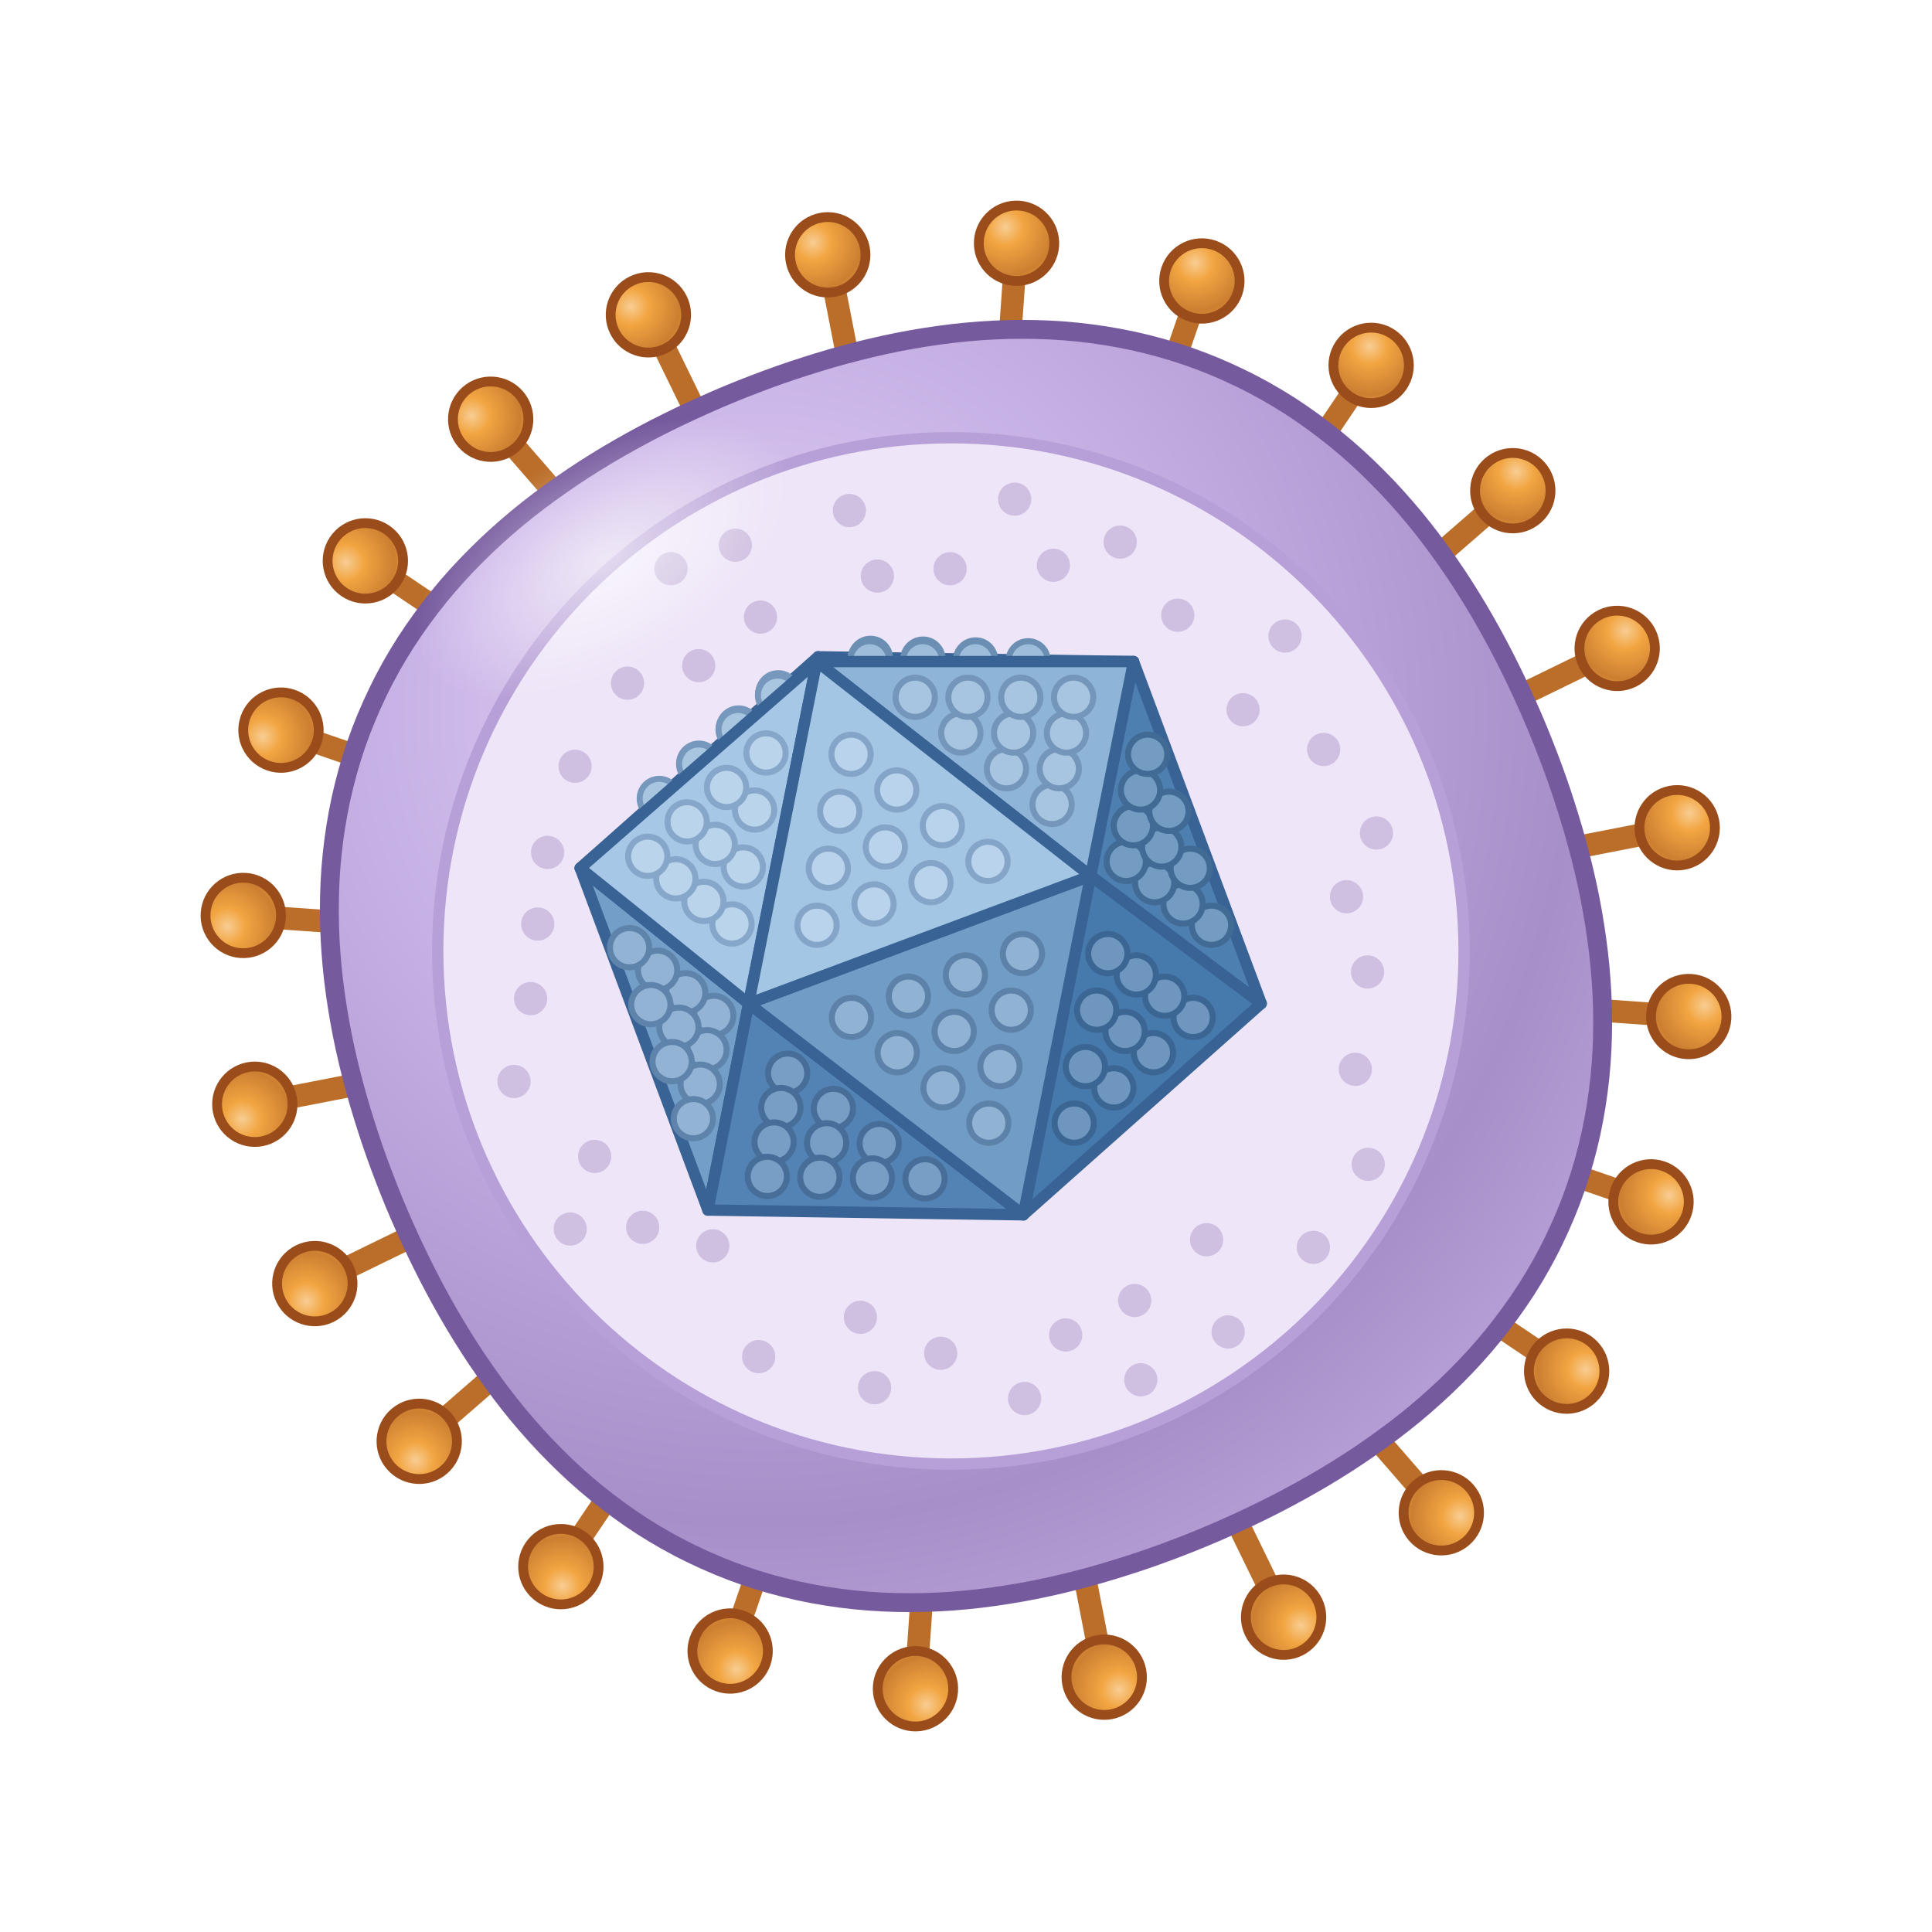
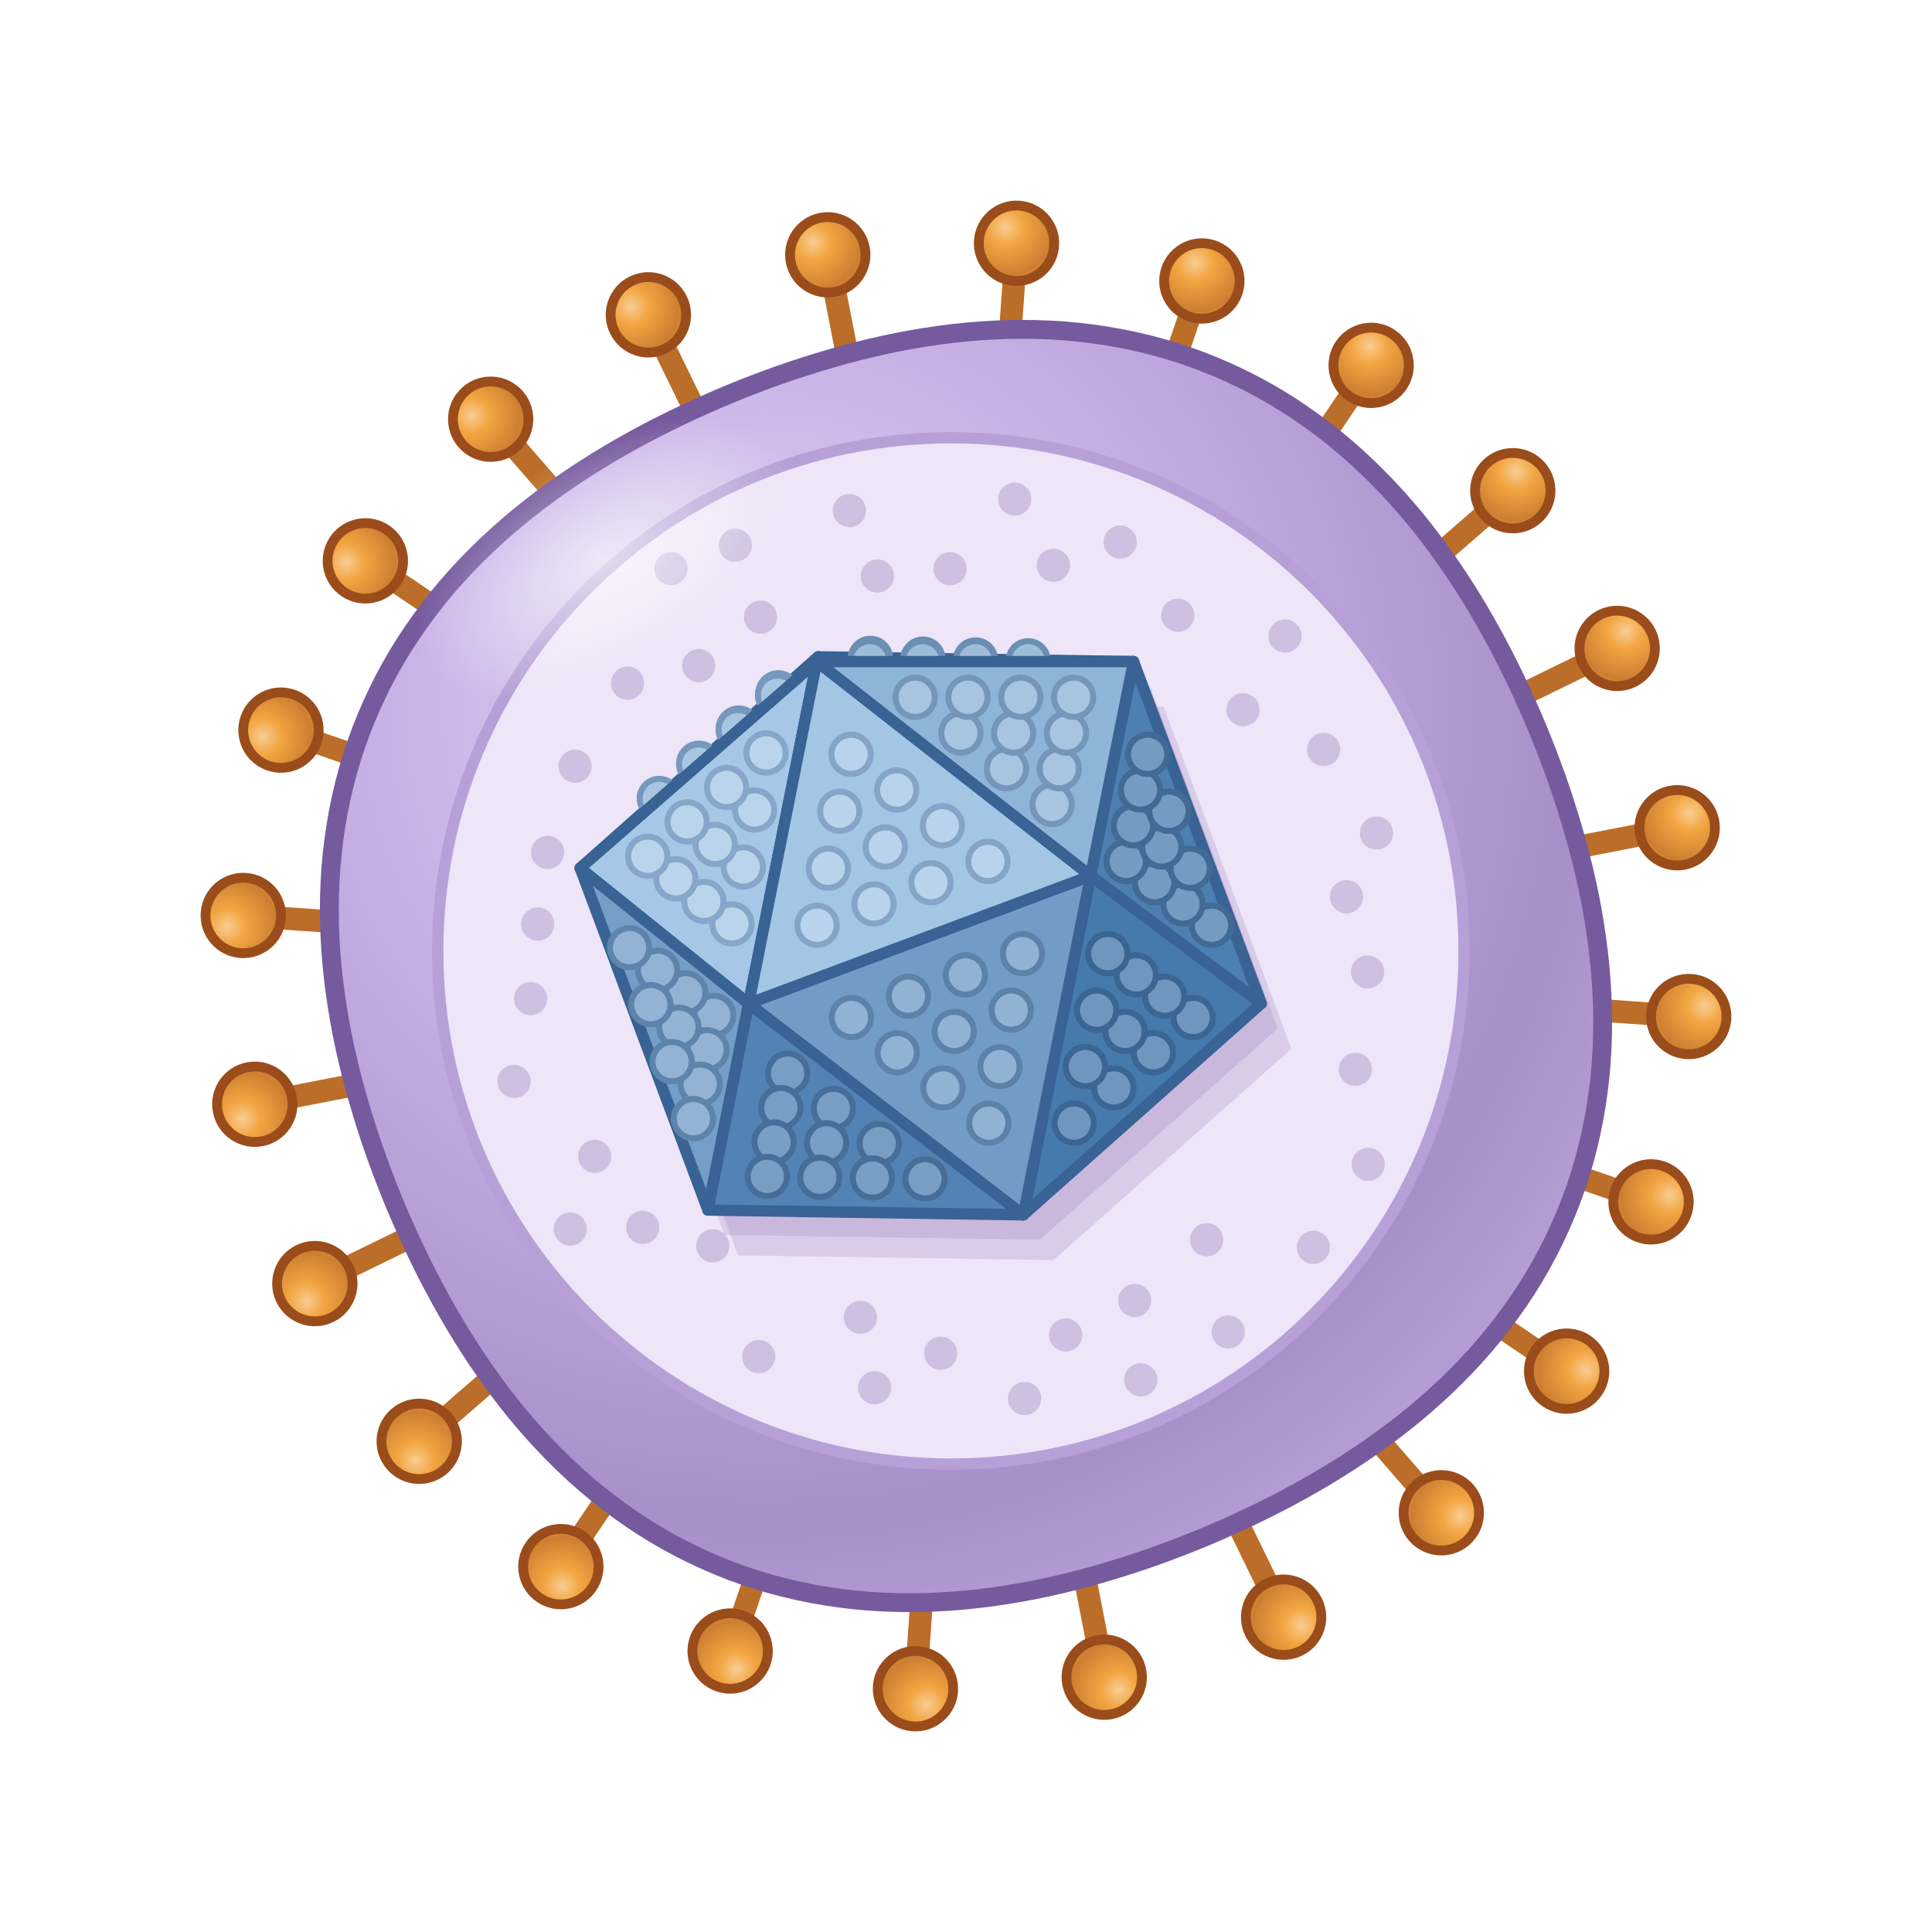
<svg xmlns="http://www.w3.org/2000/svg" viewBox="0 0 256 256" width="256" height="256" role="img" aria-labelledby="herpesvirus-title">
  <defs>
    <radialGradient id="herpesvirus-env" cx="0.34" cy="0.3" r="0.8">
      <stop offset="0" stop-color="#e5d7eb" />
      <stop offset="0.3" stop-color="#CDB8EA" />
      <stop offset="0.8" stop-color="#a78fc9" />
      <stop offset="1" stop-color="#baa4d9" />
    </radialGradient>
    <radialGradient id="herpesvirus-gp" cx="0.34" cy="0.3" r="0.8">
      <stop offset="0" stop-color="#f8cd93" />
      <stop offset="0.3" stop-color="#F2A541" />
      <stop offset="0.8" stop-color="#cc7f31" />
      <stop offset="1" stop-color="#df9239" />
    </radialGradient>
    <radialGradient id="herpesvirus-gloss">
      <stop offset="0" stop-color="#fff" stop-opacity="0.62" />
      <stop offset="1" stop-color="#fff" stop-opacity="0" />
    </radialGradient>
  </defs>
  <g transform="rotate(4 128 128)">
    <line x1="128" y1="46" x2="128" y2="36" stroke="#bb6e29" stroke-width="3" stroke-linecap="round" />
    <circle cx="128" cy="32" r="5" fill="url(#herpesvirus-gp)" stroke="#9a4d1b" stroke-width="1.3" />
  </g>
  <g transform="rotate(19 128 128)">
    <line x1="128" y1="46" x2="128" y2="36" stroke="#bb6e29" stroke-width="3" stroke-linecap="round" />
    <circle cx="128" cy="32" r="5" fill="url(#herpesvirus-gp)" stroke="#9a4d1b" stroke-width="1.3" />
  </g>
  <g transform="rotate(34 128 128)">
    <line x1="128" y1="46" x2="128" y2="36" stroke="#bb6e29" stroke-width="3" stroke-linecap="round" />
    <circle cx="128" cy="32" r="5" fill="url(#herpesvirus-gp)" stroke="#9a4d1b" stroke-width="1.3" />
  </g>
  <g transform="rotate(49 128 128)">
    <line x1="128" y1="46" x2="128" y2="36" stroke="#bb6e29" stroke-width="3" stroke-linecap="round" />
    <circle cx="128" cy="32" r="5" fill="url(#herpesvirus-gp)" stroke="#9a4d1b" stroke-width="1.3" />
  </g>
  <g transform="rotate(64 128 128)">
    <line x1="128" y1="46" x2="128" y2="36" stroke="#bb6e29" stroke-width="3" stroke-linecap="round" />
    <circle cx="128" cy="32" r="5" fill="url(#herpesvirus-gp)" stroke="#9a4d1b" stroke-width="1.3" />
  </g>
  <g transform="rotate(79 128 128)">
    <line x1="128" y1="46" x2="128" y2="36" stroke="#bb6e29" stroke-width="3" stroke-linecap="round" />
    <circle cx="128" cy="32" r="5" fill="url(#herpesvirus-gp)" stroke="#9a4d1b" stroke-width="1.3" />
  </g>
  <g transform="rotate(94 128 128)">
    <line x1="128" y1="46" x2="128" y2="36" stroke="#bb6e29" stroke-width="3" stroke-linecap="round" />
    <circle cx="128" cy="32" r="5" fill="url(#herpesvirus-gp)" stroke="#9a4d1b" stroke-width="1.3" />
  </g>
  <g transform="rotate(109 128 128)">
    <line x1="128" y1="46" x2="128" y2="36" stroke="#bb6e29" stroke-width="3" stroke-linecap="round" />
    <circle cx="128" cy="32" r="5" fill="url(#herpesvirus-gp)" stroke="#9a4d1b" stroke-width="1.3" />
  </g>
  <g transform="rotate(124 128 128)">
    <line x1="128" y1="46" x2="128" y2="36" stroke="#bb6e29" stroke-width="3" stroke-linecap="round" />
    <circle cx="128" cy="32" r="5" fill="url(#herpesvirus-gp)" stroke="#9a4d1b" stroke-width="1.3" />
  </g>
  <g transform="rotate(139 128 128)">
    <line x1="128" y1="46" x2="128" y2="36" stroke="#bb6e29" stroke-width="3" stroke-linecap="round" />
    <circle cx="128" cy="32" r="5" fill="url(#herpesvirus-gp)" stroke="#9a4d1b" stroke-width="1.3" />
  </g>
  <g transform="rotate(154 128 128)">
    <line x1="128" y1="46" x2="128" y2="36" stroke="#bb6e29" stroke-width="3" stroke-linecap="round" />
    <circle cx="128" cy="32" r="5" fill="url(#herpesvirus-gp)" stroke="#9a4d1b" stroke-width="1.3" />
  </g>
  <g transform="rotate(169 128 128)">
    <line x1="128" y1="46" x2="128" y2="36" stroke="#bb6e29" stroke-width="3" stroke-linecap="round" />
    <circle cx="128" cy="32" r="5" fill="url(#herpesvirus-gp)" stroke="#9a4d1b" stroke-width="1.3" />
  </g>
  <g transform="rotate(184 128 128)">
    <line x1="128" y1="46" x2="128" y2="36" stroke="#bb6e29" stroke-width="3" stroke-linecap="round" />
    <circle cx="128" cy="32" r="5" fill="url(#herpesvirus-gp)" stroke="#9a4d1b" stroke-width="1.3" />
  </g>
  <g transform="rotate(199 128 128)">
    <line x1="128" y1="46" x2="128" y2="36" stroke="#bb6e29" stroke-width="3" stroke-linecap="round" />
    <circle cx="128" cy="32" r="5" fill="url(#herpesvirus-gp)" stroke="#9a4d1b" stroke-width="1.3" />
  </g>
  <g transform="rotate(214 128 128)">
    <line x1="128" y1="46" x2="128" y2="36" stroke="#bb6e29" stroke-width="3" stroke-linecap="round" />
    <circle cx="128" cy="32" r="5" fill="url(#herpesvirus-gp)" stroke="#9a4d1b" stroke-width="1.3" />
  </g>
  <g transform="rotate(229 128 128)">
    <line x1="128" y1="46" x2="128" y2="36" stroke="#bb6e29" stroke-width="3" stroke-linecap="round" />
    <circle cx="128" cy="32" r="5" fill="url(#herpesvirus-gp)" stroke="#9a4d1b" stroke-width="1.3" />
  </g>
  <g transform="rotate(244 128 128)">
    <line x1="128" y1="46" x2="128" y2="36" stroke="#bb6e29" stroke-width="3" stroke-linecap="round" />
    <circle cx="128" cy="32" r="5" fill="url(#herpesvirus-gp)" stroke="#9a4d1b" stroke-width="1.3" />
  </g>
  <g transform="rotate(259 128 128)">
    <line x1="128" y1="46" x2="128" y2="36" stroke="#bb6e29" stroke-width="3" stroke-linecap="round" />
    <circle cx="128" cy="32" r="5" fill="url(#herpesvirus-gp)" stroke="#9a4d1b" stroke-width="1.3" />
  </g>
  <g transform="rotate(274 128 128)">
    <line x1="128" y1="46" x2="128" y2="36" stroke="#bb6e29" stroke-width="3" stroke-linecap="round" />
    <circle cx="128" cy="32" r="5" fill="url(#herpesvirus-gp)" stroke="#9a4d1b" stroke-width="1.3" />
  </g>
  <g transform="rotate(289 128 128)">
    <line x1="128" y1="46" x2="128" y2="36" stroke="#bb6e29" stroke-width="3" stroke-linecap="round" />
    <circle cx="128" cy="32" r="5" fill="url(#herpesvirus-gp)" stroke="#9a4d1b" stroke-width="1.3" />
  </g>
  <g transform="rotate(304 128 128)">
    <line x1="128" y1="46" x2="128" y2="36" stroke="#bb6e29" stroke-width="3" stroke-linecap="round" />
    <circle cx="128" cy="32" r="5" fill="url(#herpesvirus-gp)" stroke="#9a4d1b" stroke-width="1.3" />
  </g>
  <g transform="rotate(319 128 128)">
    <line x1="128" y1="46" x2="128" y2="36" stroke="#bb6e29" stroke-width="3" stroke-linecap="round" />
    <circle cx="128" cy="32" r="5" fill="url(#herpesvirus-gp)" stroke="#9a4d1b" stroke-width="1.3" />
  </g>
  <g transform="rotate(334 128 128)">
    <line x1="128" y1="46" x2="128" y2="36" stroke="#bb6e29" stroke-width="3" stroke-linecap="round" />
    <circle cx="128" cy="32" r="5" fill="url(#herpesvirus-gp)" stroke="#9a4d1b" stroke-width="1.3" />
  </g>
  <g transform="rotate(349 128 128)">
    <line x1="128" y1="46" x2="128" y2="36" stroke="#bb6e29" stroke-width="3" stroke-linecap="round" />
    <circle cx="128" cy="32" r="5" fill="url(#herpesvirus-gp)" stroke="#9a4d1b" stroke-width="1.3" />
  </g>
  <path d="M212 128C212.23 130.44 212.36 132.91 212.36 135.38C212.36 137.85 212.25 140.34 211.99 142.81C211.73 145.28 211.34 147.76 210.81 150.19C210.28 152.62 209.6 155.05 208.79 157.4C207.97 159.76 207 162.09 205.91 164.33C204.83 166.58 203.59 168.77 202.25 170.87C200.9 172.96 199.42 174.99 197.86 176.92C196.3 178.85 194.62 180.69 192.87 182.43C191.13 184.18 189.28 185.83 187.4 187.4C185.51 188.96 183.55 190.43 181.55 191.82C179.56 193.22 177.51 194.52 175.44 195.76C173.37 196.99 171.26 198.15 169.13 199.25C167 200.34 164.85 201.37 162.67 202.34C160.49 203.32 158.29 204.23 156.06 205.08C153.83 205.94 151.57 206.74 149.29 207.46C147.01 208.19 144.7 208.87 142.36 209.46C140.02 210.05 137.66 210.58 135.26 211C132.87 211.42 130.44 211.77 128 212C125.56 212.23 123.09 212.36 120.62 212.36C118.15 212.36 115.66 212.25 113.19 211.99C110.72 211.73 108.24 211.34 105.81 210.81C103.38 210.28 100.95 209.6 98.6 208.79C96.24 207.97 93.91 207 91.67 205.91C89.42 204.83 87.23 203.59 85.13 202.25C83.04 200.9 81.01 199.42 79.08 197.86C77.15 196.3 75.31 194.62 73.57 192.87C71.82 191.13 70.17 189.28 68.6 187.4C67.04 185.51 65.57 183.55 64.18 181.55C62.78 179.56 61.48 177.51 60.24 175.44C59.01 173.37 57.85 171.26 56.75 169.13C55.66 167 54.63 164.85 53.66 162.67C52.68 160.49 51.77 158.29 50.92 156.06C50.06 153.83 49.26 151.57 48.54 149.29C47.81 147.01 47.13 144.7 46.54 142.36C45.95 140.02 45.42 137.66 45 135.26C44.58 132.87 44.23 130.44 44 128C43.77 125.56 43.64 123.09 43.64 120.62C43.64 118.15 43.75 115.66 44.01 113.19C44.27 110.72 44.66 108.24 45.19 105.81C45.72 103.38 46.4 100.95 47.21 98.6C48.03 96.24 49 93.91 50.09 91.67C51.17 89.42 52.41 87.23 53.75 85.13C55.1 83.04 56.58 81.01 58.14 79.08C59.7 77.15 61.38 75.31 63.13 73.57C64.87 71.82 66.72 70.17 68.6 68.6C70.49 67.04 72.45 65.57 74.45 64.18C76.44 62.78 78.49 61.48 80.56 60.24C82.63 59.01 84.74 57.85 86.87 56.75C89 55.66 91.15 54.63 93.33 53.66C95.51 52.68 97.71 51.77 99.94 50.92C102.17 50.06 104.43 49.26 106.71 48.54C108.99 47.81 111.3 47.13 113.64 46.54C115.98 45.95 118.34 45.42 120.74 45C123.13 44.58 125.56 44.23 128 44C130.44 43.77 132.91 43.64 135.38 43.64C137.85 43.64 140.34 43.75 142.81 44.01C145.28 44.27 147.76 44.66 150.19 45.19C152.62 45.72 155.05 46.4 157.4 47.21C159.76 48.03 162.09 49 164.33 50.09C166.58 51.17 168.77 52.41 170.87 53.75C172.96 55.1 174.99 56.58 176.92 58.14C178.85 59.7 180.69 61.38 182.43 63.13C184.18 64.87 185.83 66.72 187.4 68.6C188.96 70.49 190.43 72.45 191.82 74.45C193.22 76.44 194.52 78.49 195.76 80.56C196.99 82.63 198.15 84.74 199.25 86.87C200.34 89 201.37 91.15 202.34 93.33C203.32 95.51 204.23 97.71 205.08 99.94C205.94 102.17 206.74 104.43 207.46 106.71C208.19 108.99 208.87 111.3 209.46 113.64C210.05 115.98 210.58 118.34 211 120.74C211.42 123.13 211.77 125.56 212 128Z" fill="url(#herpesvirus-env)" stroke="#765a9e" stroke-width="2.5" />
  <circle cx="126" cy="126" r="68" fill="#EEE5F8" stroke="#b7a0d7" stroke-width="1.5" />
  <circle cx="97.44" cy="72.25" r="2.2" fill="#baa6d2" opacity="0.6" />
  <circle cx="125.89" cy="75.36" r="2.2" fill="#baa6d2" opacity="0.6" />
  <circle cx="78.8" cy="153.23" r="2.2" fill="#baa6d2" opacity="0.6" />
  <circle cx="181.3" cy="154.28" r="2.2" fill="#baa6d2" opacity="0.6" />
  <circle cx="148.43" cy="71.83" r="2.2" fill="#baa6d2" opacity="0.6" />
  <circle cx="100.53" cy="179.76" r="2.2" fill="#baa6d2" opacity="0.6" />
  <circle cx="76.2" cy="101.53" r="2.2" fill="#baa6d2" opacity="0.6" />
  <circle cx="116.26" cy="76.33" r="2.2" fill="#baa6d2" opacity="0.6" />
  <circle cx="112.55" cy="67.65" r="2.2" fill="#baa6d2" opacity="0.6" />
  <circle cx="156.06" cy="81.52" r="2.2" fill="#baa6d2" opacity="0.6" />
  <circle cx="170.27" cy="84.28" r="2.2" fill="#baa6d2" opacity="0.6" />
  <circle cx="134.45" cy="66.14" r="2.2" fill="#baa6d2" opacity="0.6" />
  <circle cx="182.39" cy="110.38" r="2.2" fill="#baa6d2" opacity="0.6" />
  <circle cx="92.58" cy="88.2" r="2.2" fill="#baa6d2" opacity="0.6" />
  <circle cx="150.35" cy="172.32" r="2.2" fill="#baa6d2" opacity="0.6" />
  <circle cx="115.89" cy="183.88" r="2.2" fill="#baa6d2" opacity="0.6" />
  <circle cx="88.91" cy="75.35" r="2.2" fill="#baa6d2" opacity="0.6" />
  <circle cx="85.16" cy="162.63" r="2.2" fill="#baa6d2" opacity="0.6" />
  <circle cx="181.21" cy="128.79" r="2.2" fill="#baa6d2" opacity="0.6" />
  <circle cx="179.59" cy="141.69" r="2.2" fill="#baa6d2" opacity="0.6" />
  <circle cx="72.56" cy="112.95" r="2.2" fill="#baa6d2" opacity="0.6" />
  <circle cx="162.74" cy="176.49" r="2.2" fill="#baa6d2" opacity="0.6" />
  <circle cx="175.39" cy="99.31" r="2.2" fill="#baa6d2" opacity="0.6" />
  <circle cx="135.76" cy="185.31" r="2.2" fill="#baa6d2" opacity="0.6" />
  <circle cx="174.03" cy="165.28" r="2.2" fill="#baa6d2" opacity="0.6" />
  <circle cx="70.31" cy="132.32" r="2.2" fill="#baa6d2" opacity="0.6" />
  <circle cx="68.11" cy="143.3" r="2.2" fill="#baa6d2" opacity="0.6" />
  <circle cx="83.15" cy="90.52" r="2.2" fill="#baa6d2" opacity="0.6" />
  <circle cx="124.65" cy="179.32" r="2.2" fill="#baa6d2" opacity="0.6" />
  <circle cx="94.45" cy="165.08" r="2.2" fill="#baa6d2" opacity="0.6" />
  <circle cx="141.21" cy="176.89" r="2.2" fill="#baa6d2" opacity="0.6" />
  <circle cx="159.88" cy="164.27" r="2.2" fill="#baa6d2" opacity="0.6" />
  <circle cx="164.71" cy="94.04" r="2.2" fill="#baa6d2" opacity="0.6" />
  <circle cx="151.16" cy="182.83" r="2.2" fill="#baa6d2" opacity="0.6" />
  <circle cx="114.01" cy="174.55" r="2.2" fill="#baa6d2" opacity="0.6" />
  <circle cx="71.25" cy="122.44" r="2.2" fill="#baa6d2" opacity="0.6" />
  <circle cx="139.58" cy="74.9" r="2.2" fill="#baa6d2" opacity="0.6" />
  <circle cx="100.77" cy="81.77" r="2.2" fill="#baa6d2" opacity="0.6" />
  <circle cx="178.42" cy="118.82" r="2.2" fill="#baa6d2" opacity="0.6" />
  <circle cx="75.56" cy="162.85" r="2.2" fill="#baa6d2" opacity="0.6" />
+   <g transform="translate(2.2 3.3)">
+     <path d="M108.22 87.66L108.4 87.03L76.88 115.03ZM108.22 87.66L150.2 87.66L108.4 87.03ZM93.8 160.34L76.88 115.03L99.2 132.97ZM150.2 87.66L144.51 116.06L167.12 132.97ZM93.8 160.34L135.6 160.97L99.2 132.97ZM135.6 160.97L144.51 116.06L167.12 132.97ZM108.22 87.66L76.88 115.03L99.2 132.97ZM108.22 87.66L150.2 87.66L144.51 116.06ZM135.6 160.97L144.51 116.06L99.2 132.97ZM108.22 87.66L144.51 116.06L99.2 132.97Z" fill="#532985" opacity="0.13" />
+   </g>
+   <g transform="translate(4 6)">
+     <path d="M108.22 87.66L108.4 87.03L76.88 115.03ZM108.22 87.66L150.2 87.66L108.4 87.03ZM93.8 160.34L76.88 115.03L99.2 132.97ZM150.2 87.66L144.51 116.06L167.12 132.97ZM93.8 160.34L135.6 160.97L99.2 132.97ZM135.6 160.97L144.51 116.06L167.12 132.97ZM108.22 87.66L76.88 115.03L99.2 132.97ZM108.22 87.66L150.2 87.66L144.51 116.06ZM135.6 160.97L144.51 116.06L99.2 132.97ZM108.22 87.66L144.51 116.06L99.2 132.97Z" fill="#532985" opacity="0.13" />
+   </g>
  <polygon points="108.22,87.66 108.4,87.03 76.88,115.03" fill="#91b6d9" stroke="#386394" stroke-width="1.5" stroke-linejoin="round" />
  <circle cx="87.36" cy="105.8" r="2.6" fill="#a9c6e1" stroke="#7698bc" stroke-width="0.8" />
  <circle cx="92.61" cy="101.13" r="2.6" fill="#a9c6e1" stroke="#7698bc" stroke-width="0.8" />
  <circle cx="97.87" cy="96.47" r="2.6" fill="#a9c6e1" stroke="#7698bc" stroke-width="0.8" />
  <circle cx="103.12" cy="91.8" r="2.6" fill="#a9c6e1" stroke="#7698bc" stroke-width="0.8" />
  <circle cx="92.58" cy="101.24" r="2.6" fill="#a9c6e1" stroke="#7698bc" stroke-width="0.8" />
  <circle cx="97.84" cy="96.57" r="2.6" fill="#a9c6e1" stroke="#7698bc" stroke-width="0.8" />
  <circle cx="103.09" cy="91.91" r="2.6" fill="#a9c6e1" stroke="#7698bc" stroke-width="0.8" />
  <circle cx="97.81" cy="96.68" r="2.6" fill="#a9c6e1" stroke="#7698bc" stroke-width="0.8" />
  <circle cx="103.06" cy="92.01" r="2.6" fill="#a9c6e1" stroke="#7698bc" stroke-width="0.8" />
  <circle cx="103.03" cy="92.12" r="2.6" fill="#a9c6e1" stroke="#7698bc" stroke-width="0.8" />
  <polygon points="108.22,87.66 150.2,87.66 108.4,87.03" fill="#82aad0" stroke="#386394" stroke-width="1.5" stroke-linejoin="round" />
  <circle cx="115.34" cy="87.24" r="2.6" fill="#9ebdda" stroke="#6b8eb3" stroke-width="0.8" />
  <circle cx="122.3" cy="87.34" r="2.6" fill="#9ebdda" stroke="#6b8eb3" stroke-width="0.8" />
  <circle cx="129.27" cy="87.45" r="2.6" fill="#9ebdda" stroke="#6b8eb3" stroke-width="0.8" />
  <circle cx="136.24" cy="87.56" r="2.6" fill="#9ebdda" stroke="#6b8eb3" stroke-width="0.8" />
  <circle cx="115.31" cy="87.34" r="2.6" fill="#9ebdda" stroke="#6b8eb3" stroke-width="0.8" />
  <circle cx="122.27" cy="87.45" r="2.6" fill="#9ebdda" stroke="#6b8eb3" stroke-width="0.8" />
  <circle cx="129.24" cy="87.56" r="2.6" fill="#9ebdda" stroke="#6b8eb3" stroke-width="0.8" />
  <circle cx="115.28" cy="87.45" r="2.6" fill="#9ebdda" stroke="#6b8eb3" stroke-width="0.8" />
  <circle cx="122.25" cy="87.56" r="2.6" fill="#9ebdda" stroke="#6b8eb3" stroke-width="0.8" />
  <circle cx="115.25" cy="87.56" r="2.6" fill="#9ebdda" stroke="#6b8eb3" stroke-width="0.8" />
  <polygon points="93.8,160.34 76.88,115.03 99.2,132.97" fill="#739ec7" stroke="#386394" stroke-width="1.5" stroke-linejoin="round" />
  <circle cx="94.58" cy="134.54" r="2.6" fill="#92b3d3" stroke="#5f84ab" stroke-width="0.8" />
  <circle cx="90.86" cy="131.55" r="2.6" fill="#92b3d3" stroke="#5f84ab" stroke-width="0.8" />
  <circle cx="87.14" cy="128.56" r="2.6" fill="#92b3d3" stroke="#5f84ab" stroke-width="0.8" />
  <circle cx="83.42" cy="125.57" r="2.6" fill="#92b3d3" stroke="#5f84ab" stroke-width="0.8" />
  <circle cx="93.68" cy="139.1" r="2.6" fill="#92b3d3" stroke="#5f84ab" stroke-width="0.8" />
  <circle cx="89.96" cy="136.11" r="2.6" fill="#92b3d3" stroke="#5f84ab" stroke-width="0.8" />
  <circle cx="86.24" cy="133.12" r="2.6" fill="#92b3d3" stroke="#5f84ab" stroke-width="0.8" />
  <circle cx="92.78" cy="143.66" r="2.6" fill="#92b3d3" stroke="#5f84ab" stroke-width="0.8" />
  <circle cx="89.06" cy="140.67" r="2.6" fill="#92b3d3" stroke="#5f84ab" stroke-width="0.8" />
  <circle cx="91.88" cy="148.23" r="2.6" fill="#92b3d3" stroke="#5f84ab" stroke-width="0.8" />
  <polygon points="150.2,87.66 144.51,116.06 167.12,132.97" fill="#4d7fb0" stroke="#386394" stroke-width="1.5" stroke-linejoin="round" />
  <circle cx="160.53" cy="122.6" r="2.6" fill="#749bc1" stroke="#416a95" stroke-width="0.8" />
  <circle cx="156.76" cy="119.78" r="2.6" fill="#749bc1" stroke="#416a95" stroke-width="0.8" />
  <circle cx="153" cy="116.96" r="2.6" fill="#749bc1" stroke="#416a95" stroke-width="0.8" />
  <circle cx="149.23" cy="114.14" r="2.6" fill="#749bc1" stroke="#416a95" stroke-width="0.8" />
  <circle cx="157.71" cy="115.05" r="2.6" fill="#749bc1" stroke="#416a95" stroke-width="0.8" />
  <circle cx="153.94" cy="112.23" r="2.6" fill="#749bc1" stroke="#416a95" stroke-width="0.8" />
  <circle cx="150.18" cy="109.41" r="2.6" fill="#749bc1" stroke="#416a95" stroke-width="0.8" />
  <circle cx="154.89" cy="107.5" r="2.6" fill="#749bc1" stroke="#416a95" stroke-width="0.8" />
  <circle cx="151.12" cy="104.68" r="2.6" fill="#749bc1" stroke="#416a95" stroke-width="0.8" />
  <circle cx="152.07" cy="99.95" r="2.6" fill="#749bc1" stroke="#416a95" stroke-width="0.8" />
  <polygon points="93.8,160.34 135.6,160.97 99.2,132.97" fill="#5383b4" stroke="#386394" stroke-width="1.5" stroke-linejoin="round" />
  <circle cx="104.37" cy="142.2" r="2.6" fill="#799ec5" stroke="#466e99" stroke-width="0.8" />
  <circle cx="110.43" cy="146.87" r="2.6" fill="#799ec5" stroke="#466e99" stroke-width="0.8" />
  <circle cx="116.5" cy="151.53" r="2.6" fill="#799ec5" stroke="#466e99" stroke-width="0.8" />
  <circle cx="122.57" cy="156.2" r="2.6" fill="#799ec5" stroke="#466e99" stroke-width="0.8" />
  <circle cx="103.47" cy="146.76" r="2.6" fill="#799ec5" stroke="#466e99" stroke-width="0.8" />
  <circle cx="109.53" cy="151.43" r="2.6" fill="#799ec5" stroke="#466e99" stroke-width="0.8" />
  <circle cx="115.6" cy="156.09" r="2.6" fill="#799ec5" stroke="#466e99" stroke-width="0.8" />
  <circle cx="102.57" cy="151.32" r="2.6" fill="#799ec5" stroke="#466e99" stroke-width="0.8" />
  <circle cx="108.63" cy="155.99" r="2.6" fill="#799ec5" stroke="#466e99" stroke-width="0.8" />
  <circle cx="101.67" cy="155.88" r="2.6" fill="#799ec5" stroke="#466e99" stroke-width="0.8" />
  <polygon points="135.6,160.97 144.51,116.06 167.12,132.97" fill="#4679ac" stroke="#386394" stroke-width="1.5" stroke-linejoin="round" />
  <circle cx="158.1" cy="134.82" r="2.6" fill="#6f96be" stroke="#3b6592" stroke-width="0.8" />
  <circle cx="154.33" cy="132" r="2.6" fill="#6f96be" stroke="#3b6592" stroke-width="0.8" />
  <circle cx="150.56" cy="129.18" r="2.6" fill="#6f96be" stroke="#3b6592" stroke-width="0.8" />
  <circle cx="146.79" cy="126.36" r="2.6" fill="#6f96be" stroke="#3b6592" stroke-width="0.8" />
  <circle cx="152.84" cy="139.49" r="2.6" fill="#6f96be" stroke="#3b6592" stroke-width="0.8" />
  <circle cx="149.08" cy="136.67" r="2.6" fill="#6f96be" stroke="#3b6592" stroke-width="0.8" />
  <circle cx="145.31" cy="133.85" r="2.6" fill="#6f96be" stroke="#3b6592" stroke-width="0.8" />
  <circle cx="147.59" cy="144.15" r="2.6" fill="#6f96be" stroke="#3b6592" stroke-width="0.8" />
  <circle cx="143.82" cy="141.33" r="2.6" fill="#6f96be" stroke="#3b6592" stroke-width="0.8" />
  <circle cx="142.34" cy="148.82" r="2.6" fill="#6f96be" stroke="#3b6592" stroke-width="0.8" />
  <polygon points="108.22,87.66 76.88,115.03 99.2,132.97" fill="#a6c8e6" stroke="#386394" stroke-width="1.5" stroke-linejoin="round" />
  <circle cx="96.99" cy="122.43" r="2.6" fill="#bad4ec" stroke="#86a7c9" stroke-width="0.8" />
  <circle cx="93.27" cy="119.44" r="2.6" fill="#bad4ec" stroke="#86a7c9" stroke-width="0.8" />
  <circle cx="89.55" cy="116.45" r="2.6" fill="#bad4ec" stroke="#86a7c9" stroke-width="0.8" />
  <circle cx="85.83" cy="113.46" r="2.6" fill="#bad4ec" stroke="#86a7c9" stroke-width="0.8" />
  <circle cx="98.49" cy="114.88" r="2.6" fill="#bad4ec" stroke="#86a7c9" stroke-width="0.8" />
  <circle cx="94.77" cy="111.89" r="2.6" fill="#bad4ec" stroke="#86a7c9" stroke-width="0.8" />
  <circle cx="91.05" cy="108.9" r="2.6" fill="#bad4ec" stroke="#86a7c9" stroke-width="0.8" />
  <circle cx="99.99" cy="107.33" r="2.6" fill="#bad4ec" stroke="#86a7c9" stroke-width="0.8" />
  <circle cx="96.27" cy="104.34" r="2.6" fill="#bad4ec" stroke="#86a7c9" stroke-width="0.8" />
  <circle cx="101.5" cy="99.77" r="2.6" fill="#bad4ec" stroke="#86a7c9" stroke-width="0.8" />
  <polygon points="108.22,87.66 150.2,87.66 144.51,116.06" fill="#8eb4d7" stroke="#386394" stroke-width="1.5" stroke-linejoin="round" />
  <circle cx="139.41" cy="106.59" r="2.6" fill="#a7c5e0" stroke="#7496ba" stroke-width="0.8" />
  <circle cx="140.36" cy="101.86" r="2.6" fill="#a7c5e0" stroke="#7496ba" stroke-width="0.8" />
  <circle cx="141.31" cy="97.13" r="2.6" fill="#a7c5e0" stroke="#7496ba" stroke-width="0.8" />
  <circle cx="142.26" cy="92.39" r="2.6" fill="#a7c5e0" stroke="#7496ba" stroke-width="0.8" />
  <circle cx="133.36" cy="101.86" r="2.6" fill="#a7c5e0" stroke="#7496ba" stroke-width="0.8" />
  <circle cx="134.31" cy="97.13" r="2.6" fill="#a7c5e0" stroke="#7496ba" stroke-width="0.8" />
  <circle cx="135.26" cy="92.39" r="2.6" fill="#a7c5e0" stroke="#7496ba" stroke-width="0.8" />
  <circle cx="127.32" cy="97.13" r="2.6" fill="#a7c5e0" stroke="#7496ba" stroke-width="0.8" />
  <circle cx="128.26" cy="92.39" r="2.6" fill="#a7c5e0" stroke="#7496ba" stroke-width="0.8" />
  <circle cx="121.27" cy="92.39" r="2.6" fill="#a7c5e0" stroke="#7496ba" stroke-width="0.8" />
  <polygon points="135.6,160.97 144.51,116.06 99.2,132.97" fill="#719cc6" stroke="#386394" stroke-width="1.5" stroke-linejoin="round" />
  <circle cx="112.82" cy="134.82" r="2.6" fill="#90b2d3" stroke="#5d82aa" stroke-width="0.8" />
  <circle cx="120.37" cy="132" r="2.6" fill="#90b2d3" stroke="#5d82aa" stroke-width="0.8" />
  <circle cx="127.92" cy="129.18" r="2.6" fill="#90b2d3" stroke="#5d82aa" stroke-width="0.8" />
  <circle cx="135.48" cy="126.36" r="2.6" fill="#90b2d3" stroke="#5d82aa" stroke-width="0.8" />
  <circle cx="118.89" cy="139.49" r="2.6" fill="#90b2d3" stroke="#5d82aa" stroke-width="0.8" />
  <circle cx="126.44" cy="136.67" r="2.6" fill="#90b2d3" stroke="#5d82aa" stroke-width="0.8" />
  <circle cx="133.99" cy="133.85" r="2.6" fill="#90b2d3" stroke="#5d82aa" stroke-width="0.8" />
  <circle cx="124.95" cy="144.15" r="2.6" fill="#90b2d3" stroke="#5d82aa" stroke-width="0.8" />
  <circle cx="132.5" cy="141.33" r="2.6" fill="#90b2d3" stroke="#5d82aa" stroke-width="0.8" />
  <circle cx="131.02" cy="148.82" r="2.6" fill="#90b2d3" stroke="#5d82aa" stroke-width="0.8" />
  <polygon points="108.22,87.66 144.51,116.06 99.2,132.97" fill="#a4c6e5" stroke="#386394" stroke-width="1.5" stroke-linejoin="round" />
  <circle cx="108.26" cy="122.6" r="2.6" fill="#b8d3eb" stroke="#85a5c8" stroke-width="0.8" />
  <circle cx="115.81" cy="119.78" r="2.6" fill="#b8d3eb" stroke="#85a5c8" stroke-width="0.8" />
  <circle cx="123.36" cy="116.96" r="2.6" fill="#b8d3eb" stroke="#85a5c8" stroke-width="0.8" />
  <circle cx="130.91" cy="114.14" r="2.6" fill="#b8d3eb" stroke="#85a5c8" stroke-width="0.8" />
  <circle cx="109.76" cy="115.05" r="2.6" fill="#b8d3eb" stroke="#85a5c8" stroke-width="0.8" />
  <circle cx="117.31" cy="112.23" r="2.6" fill="#b8d3eb" stroke="#85a5c8" stroke-width="0.8" />
  <circle cx="124.87" cy="109.41" r="2.6" fill="#b8d3eb" stroke="#85a5c8" stroke-width="0.8" />
  <circle cx="111.27" cy="107.5" r="2.6" fill="#b8d3eb" stroke="#85a5c8" stroke-width="0.8" />
  <circle cx="118.82" cy="104.68" r="2.6" fill="#b8d3eb" stroke="#85a5c8" stroke-width="0.8" />
  <circle cx="112.77" cy="99.95" r="2.6" fill="#b8d3eb" stroke="#85a5c8" stroke-width="0.8" />
  <ellipse cx="80" cy="74" rx="27.5" ry="14.5" transform="rotate(-30 80 74)" fill="url(#herpesvirus-gloss)" />
</svg>
